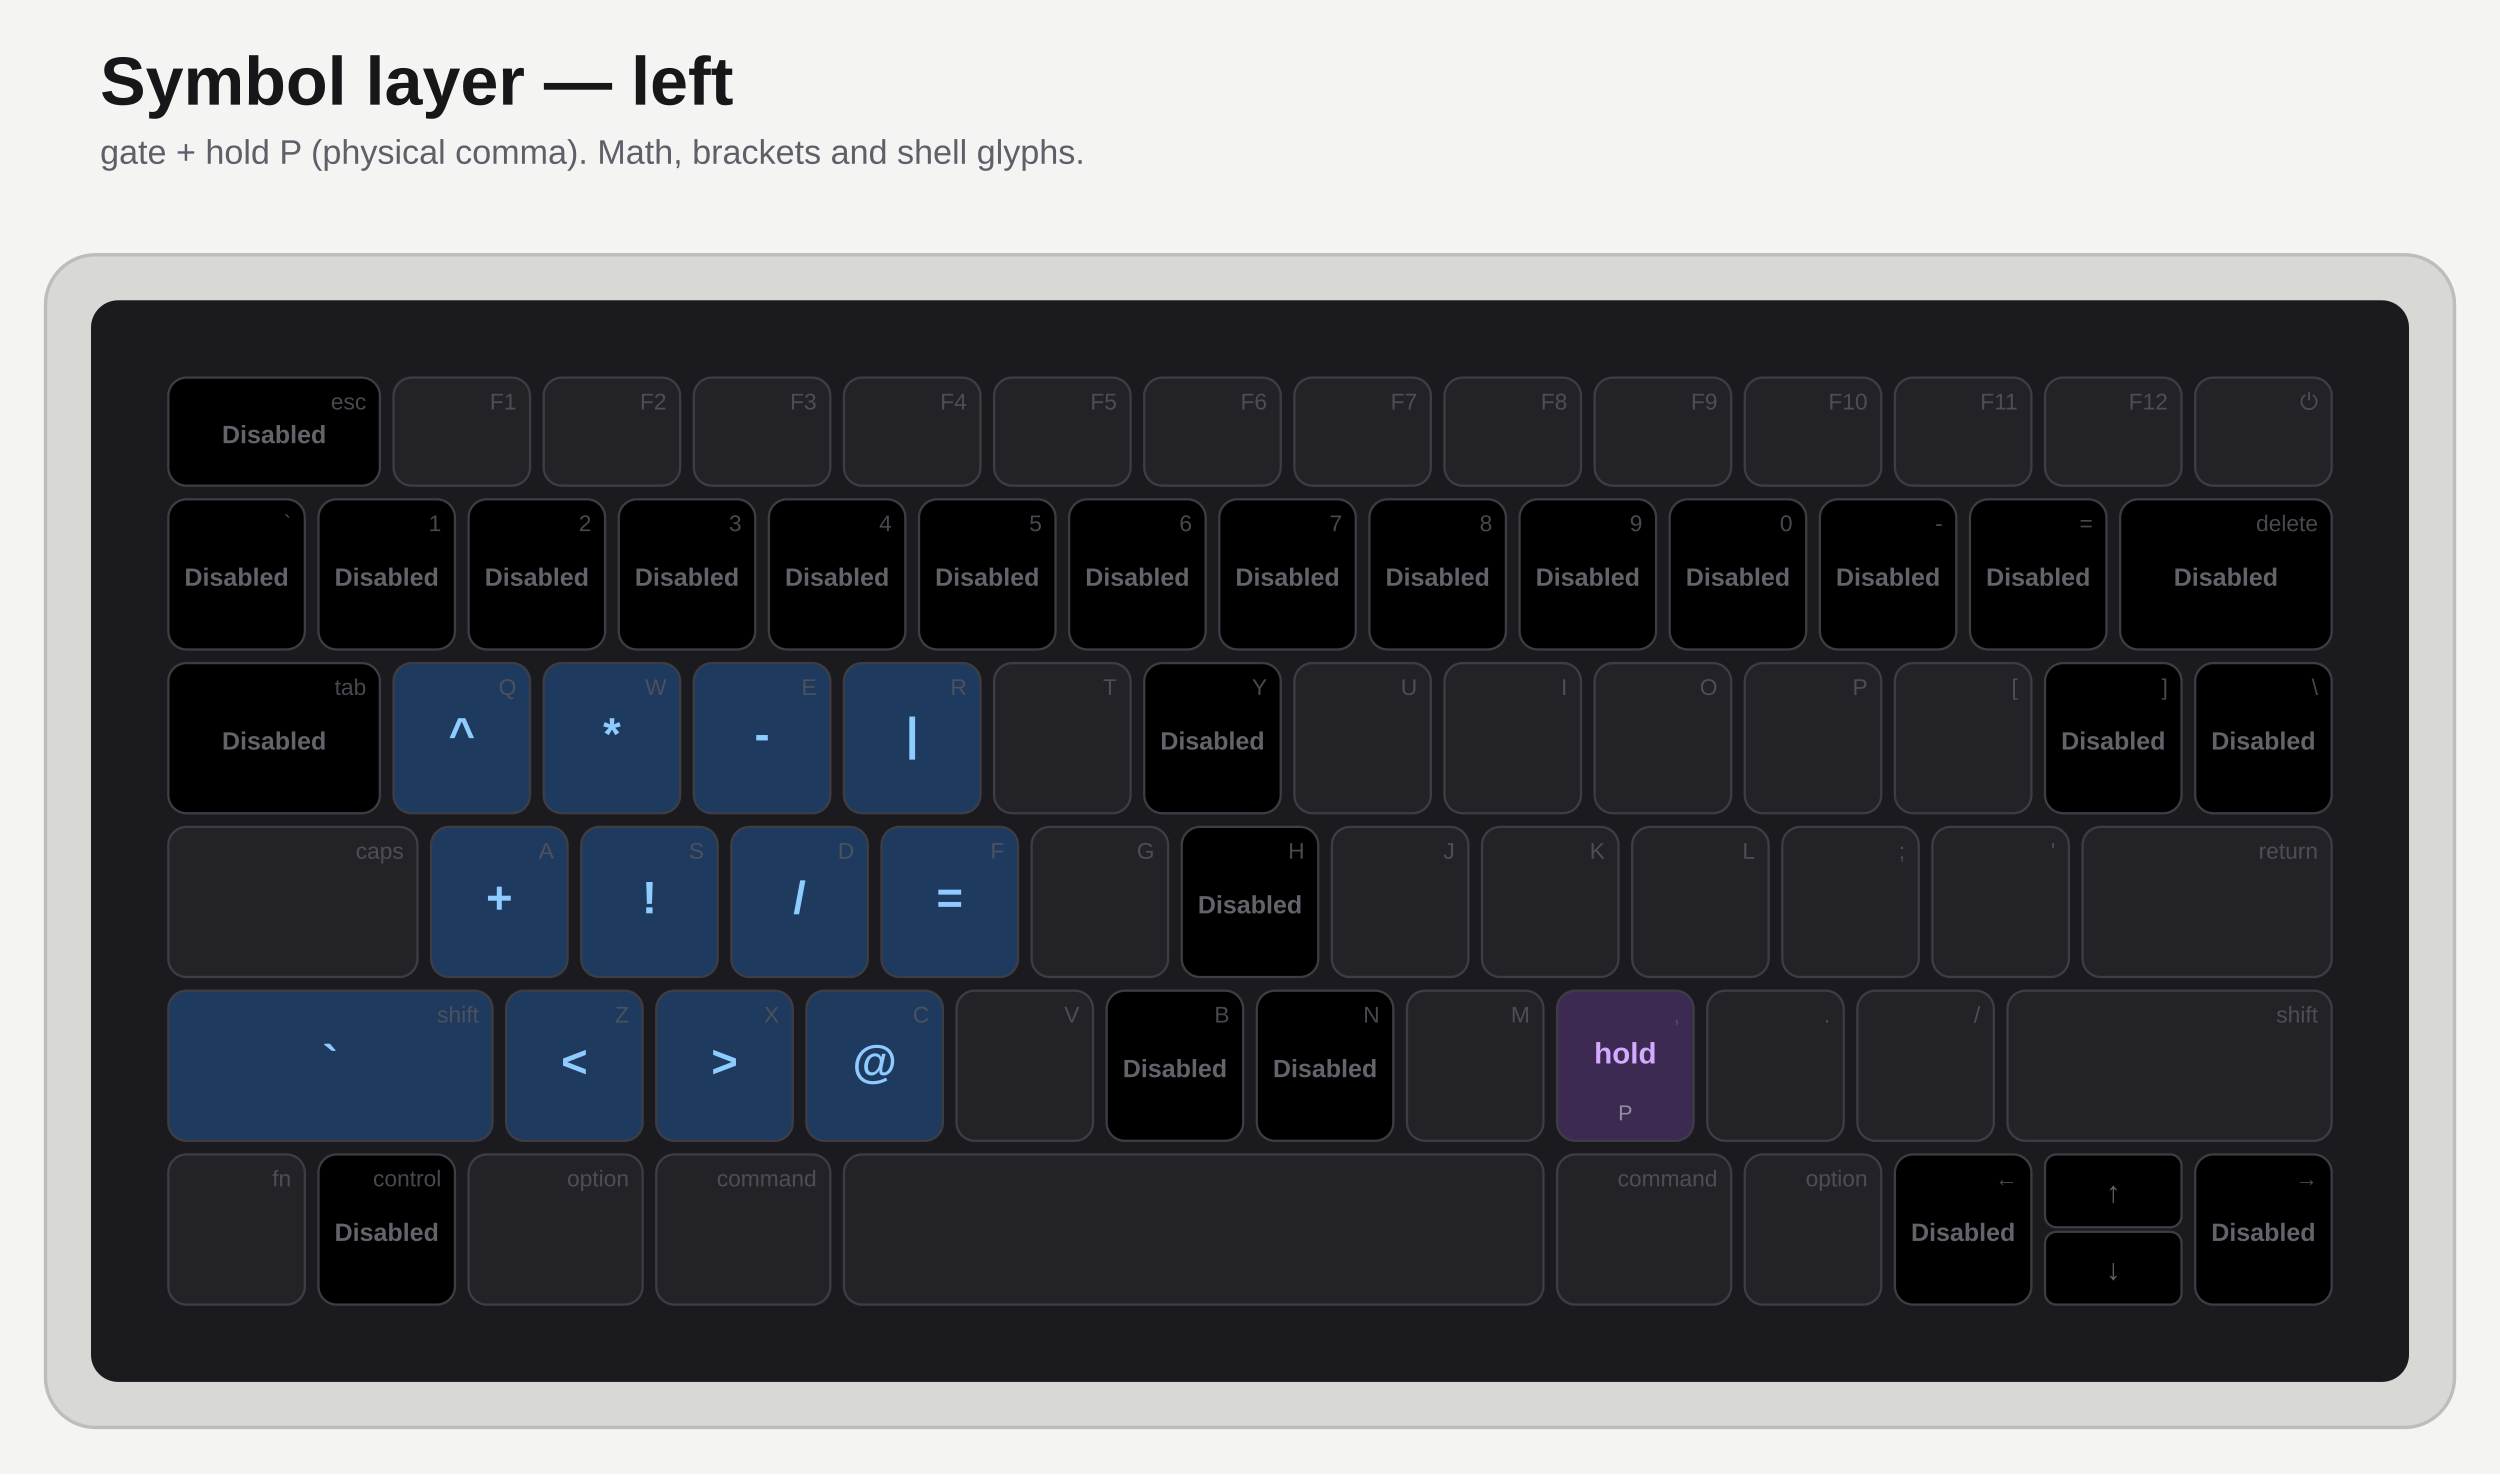
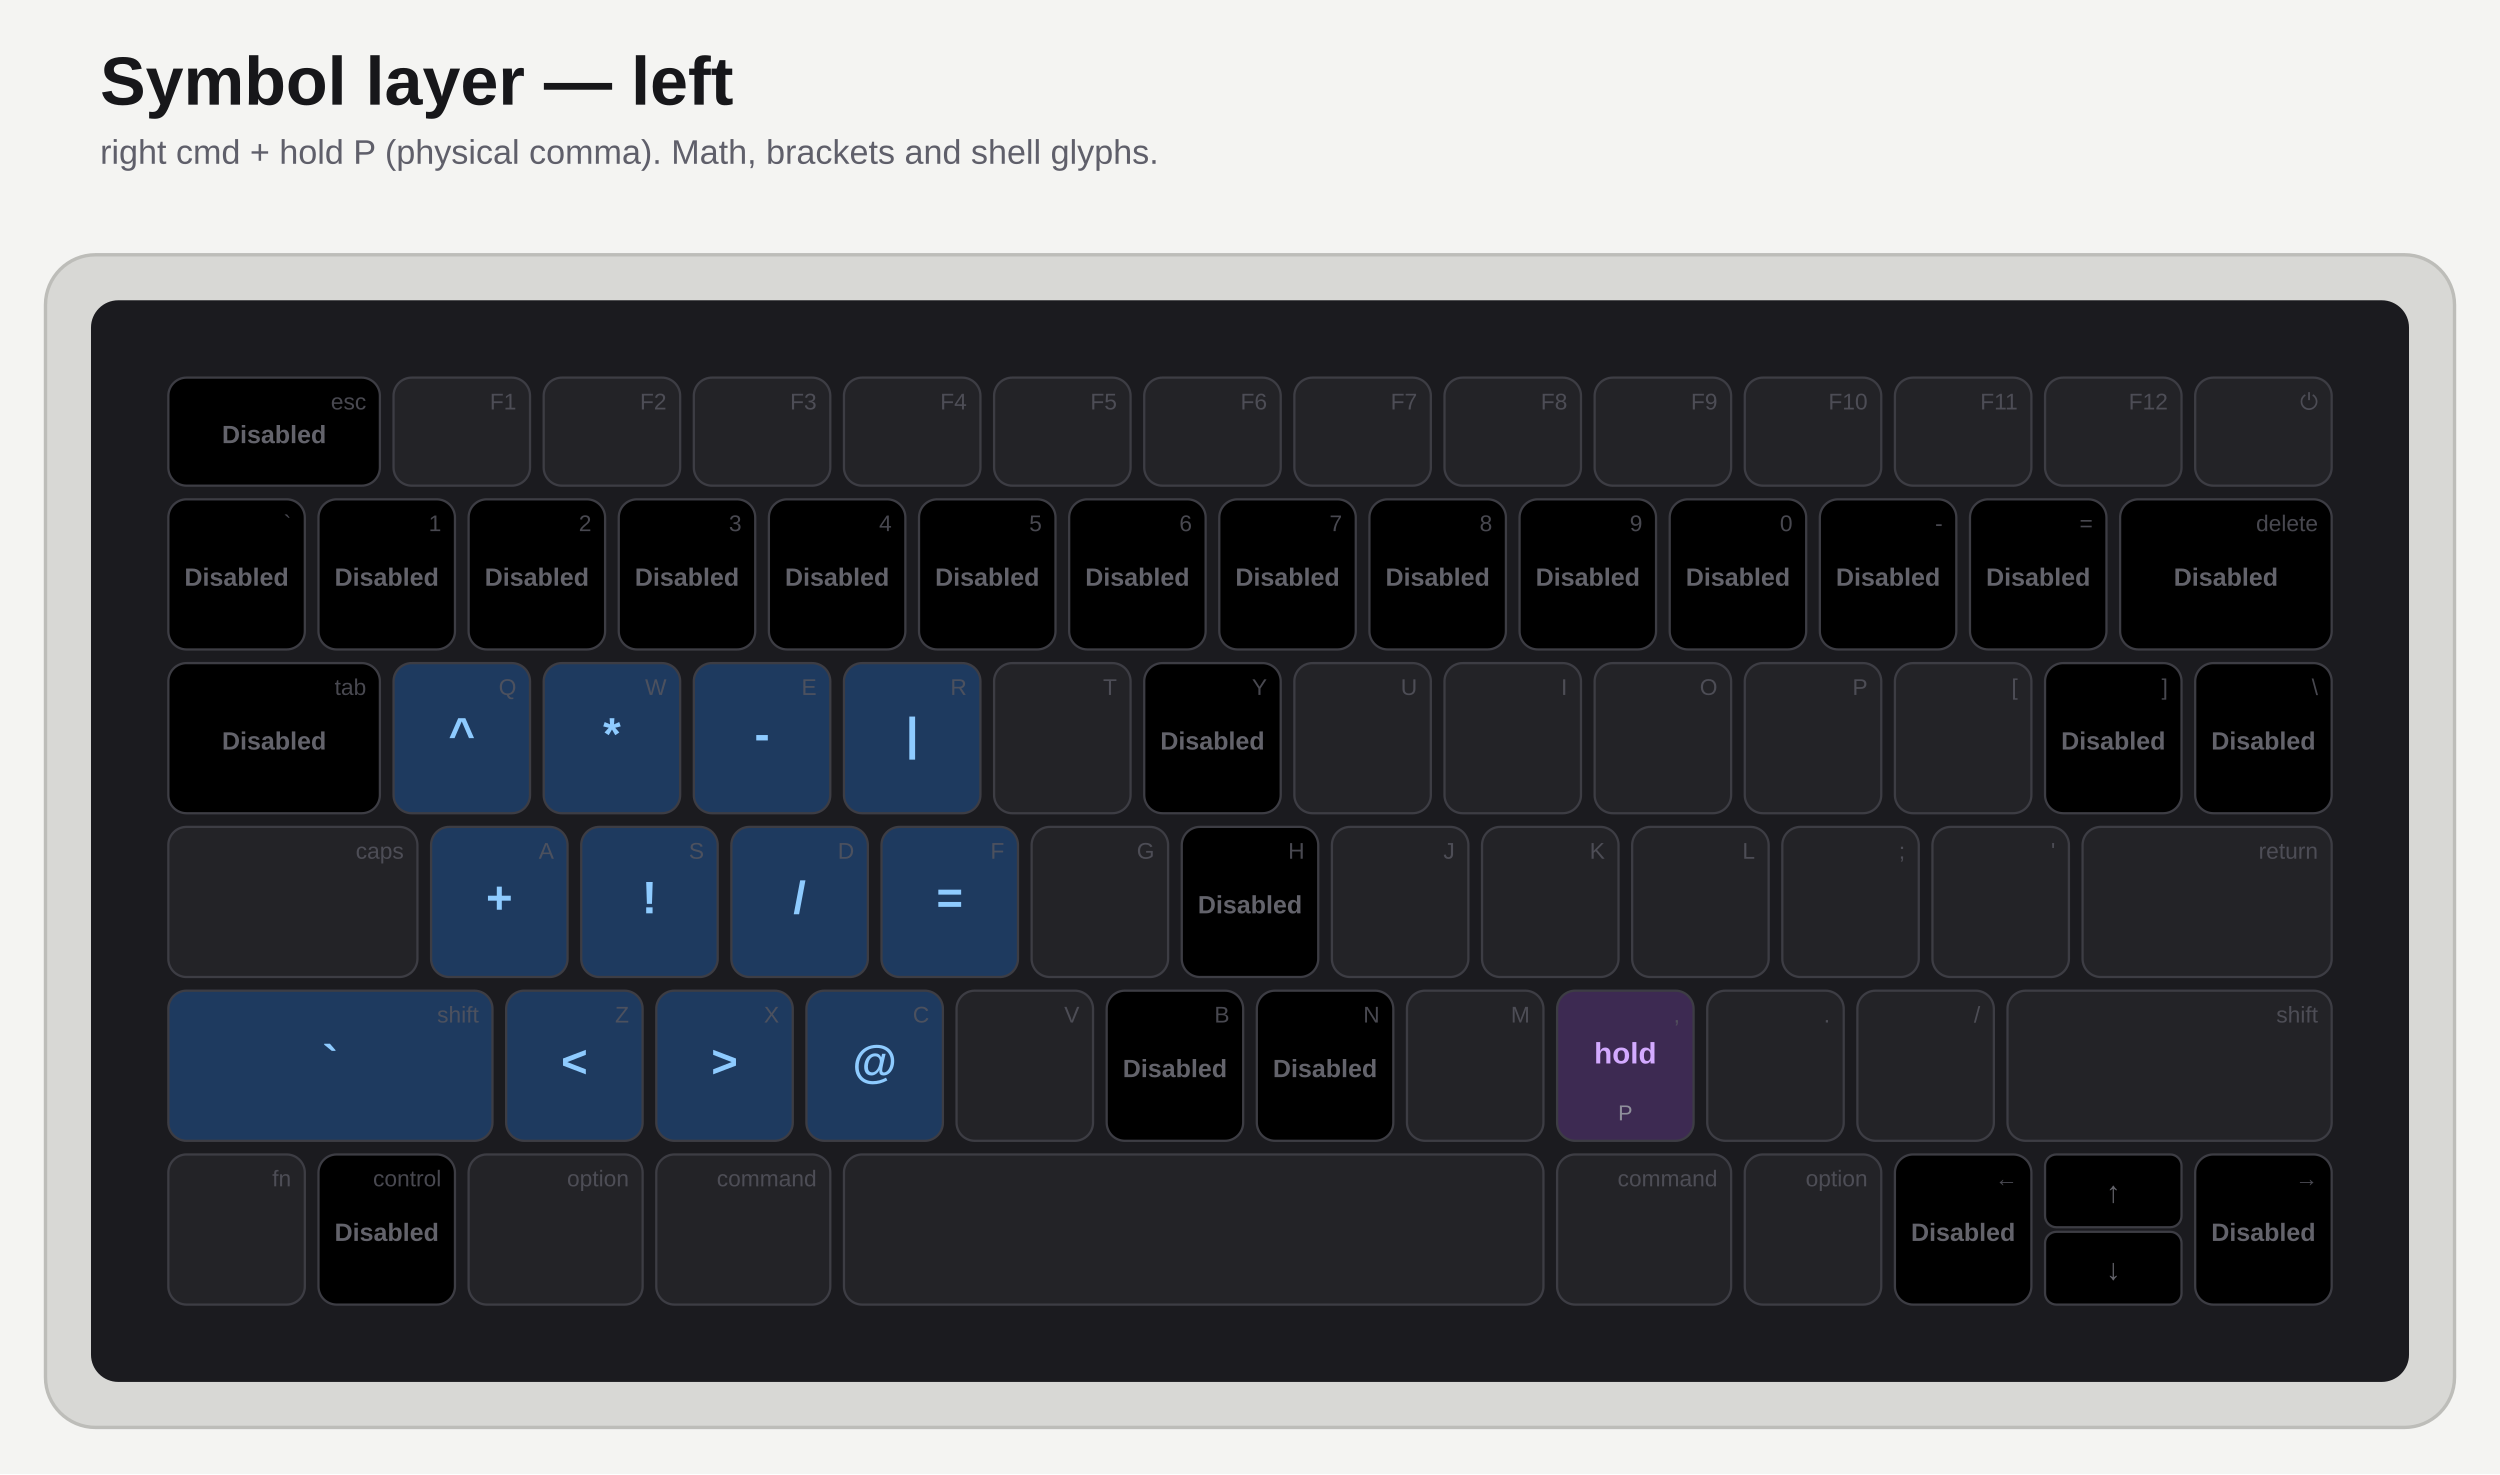
<svg xmlns="http://www.w3.org/2000/svg" width="1099" height="648" viewBox="0 0 1099 648" role="img" aria-label="Symbol layer — left layer of the splitmac">
  <rect width="1099" height="648" fill="#f4f4f2" />
  <text x="44.0" y="46.0" fill="#17171a" font-size="30" font-weight="700" text-anchor="start" opacity="1.0" font-family="-apple-system, BlinkMacSystemFont, 'SF Pro Text', 'Helvetica Neue', Arial, sans-serif">Symbol layer — left</text>
-   <text x="44.0" y="72.0" fill="#5f5f6a" font-size="15" font-weight="400" text-anchor="start" opacity="1.0" font-family="-apple-system, BlinkMacSystemFont, 'SF Pro Text', 'Helvetica Neue', Arial, sans-serif">gate + hold P (physical comma). Math, brackets and shell glyphs.</text>
+   <text x="44.0" y="72.0" fill="#5f5f6a" font-size="15" font-weight="400" text-anchor="start" opacity="1.0" font-family="-apple-system, BlinkMacSystemFont, 'SF Pro Text', 'Helvetica Neue', Arial, sans-serif">right cmd + hold P (physical comma). Math, brackets and shell glyphs.</text>
  <rect x="20.0" y="112.0" width="1059.0" height="515.5" rx="22" fill="#d8d8d5" stroke="#bdbdb9" stroke-width="1.5" />
  <rect x="40.0" y="132.0" width="1019.0" height="475.5" rx="12" fill="#1b1b1f" />
  <rect x="74.0" y="166.0" width="93.0" height="47.5" rx="8" fill="#000000" stroke="#3d3d44" stroke-width="1" />
  <text x="161.0" y="180.0" fill="#55555e" font-size="10" font-weight="500" text-anchor="end" opacity="0.85" font-family="-apple-system, BlinkMacSystemFont, 'SF Pro Text', 'Helvetica Neue', Arial, sans-serif">esc</text>
  <text x="120.5" y="194.8" fill="#63636b" font-size="11" font-weight="600" text-anchor="middle" opacity="1.0" font-family="-apple-system, BlinkMacSystemFont, 'SF Pro Text', 'Helvetica Neue', Arial, sans-serif">Disabled</text>
  <rect x="173.0" y="166.0" width="60.0" height="47.5" rx="8" fill="#232327" stroke="#3d3d44" stroke-width="1" />
  <text x="227.0" y="180.0" fill="#55555e" font-size="10" font-weight="500" text-anchor="end" opacity="0.85" font-family="-apple-system, BlinkMacSystemFont, 'SF Pro Text', 'Helvetica Neue', Arial, sans-serif">F1</text>
  <rect x="239.0" y="166.0" width="60.0" height="47.5" rx="8" fill="#232327" stroke="#3d3d44" stroke-width="1" />
  <text x="293.0" y="180.0" fill="#55555e" font-size="10" font-weight="500" text-anchor="end" opacity="0.85" font-family="-apple-system, BlinkMacSystemFont, 'SF Pro Text', 'Helvetica Neue', Arial, sans-serif">F2</text>
  <rect x="305.0" y="166.0" width="60.0" height="47.5" rx="8" fill="#232327" stroke="#3d3d44" stroke-width="1" />
  <text x="359.0" y="180.0" fill="#55555e" font-size="10" font-weight="500" text-anchor="end" opacity="0.85" font-family="-apple-system, BlinkMacSystemFont, 'SF Pro Text', 'Helvetica Neue', Arial, sans-serif">F3</text>
  <rect x="371.0" y="166.0" width="60.0" height="47.5" rx="8" fill="#232327" stroke="#3d3d44" stroke-width="1" />
  <text x="425.0" y="180.0" fill="#55555e" font-size="10" font-weight="500" text-anchor="end" opacity="0.85" font-family="-apple-system, BlinkMacSystemFont, 'SF Pro Text', 'Helvetica Neue', Arial, sans-serif">F4</text>
  <rect x="437.0" y="166.0" width="60.0" height="47.5" rx="8" fill="#232327" stroke="#3d3d44" stroke-width="1" />
  <text x="491.0" y="180.0" fill="#55555e" font-size="10" font-weight="500" text-anchor="end" opacity="0.85" font-family="-apple-system, BlinkMacSystemFont, 'SF Pro Text', 'Helvetica Neue', Arial, sans-serif">F5</text>
  <rect x="503.0" y="166.0" width="60.0" height="47.5" rx="8" fill="#232327" stroke="#3d3d44" stroke-width="1" />
  <text x="557.0" y="180.0" fill="#55555e" font-size="10" font-weight="500" text-anchor="end" opacity="0.85" font-family="-apple-system, BlinkMacSystemFont, 'SF Pro Text', 'Helvetica Neue', Arial, sans-serif">F6</text>
  <rect x="569.0" y="166.0" width="60.0" height="47.5" rx="8" fill="#232327" stroke="#3d3d44" stroke-width="1" />
  <text x="623.0" y="180.0" fill="#55555e" font-size="10" font-weight="500" text-anchor="end" opacity="0.85" font-family="-apple-system, BlinkMacSystemFont, 'SF Pro Text', 'Helvetica Neue', Arial, sans-serif">F7</text>
  <rect x="635.0" y="166.0" width="60.0" height="47.5" rx="8" fill="#232327" stroke="#3d3d44" stroke-width="1" />
  <text x="689.0" y="180.0" fill="#55555e" font-size="10" font-weight="500" text-anchor="end" opacity="0.85" font-family="-apple-system, BlinkMacSystemFont, 'SF Pro Text', 'Helvetica Neue', Arial, sans-serif">F8</text>
  <rect x="701.0" y="166.0" width="60.0" height="47.5" rx="8" fill="#232327" stroke="#3d3d44" stroke-width="1" />
  <text x="755.0" y="180.0" fill="#55555e" font-size="10" font-weight="500" text-anchor="end" opacity="0.85" font-family="-apple-system, BlinkMacSystemFont, 'SF Pro Text', 'Helvetica Neue', Arial, sans-serif">F9</text>
  <rect x="767.0" y="166.0" width="60.0" height="47.5" rx="8" fill="#232327" stroke="#3d3d44" stroke-width="1" />
  <text x="821.0" y="180.0" fill="#55555e" font-size="10" font-weight="500" text-anchor="end" opacity="0.85" font-family="-apple-system, BlinkMacSystemFont, 'SF Pro Text', 'Helvetica Neue', Arial, sans-serif">F10</text>
  <rect x="833.0" y="166.0" width="60.0" height="47.5" rx="8" fill="#232327" stroke="#3d3d44" stroke-width="1" />
  <text x="887.0" y="180.0" fill="#55555e" font-size="10" font-weight="500" text-anchor="end" opacity="0.85" font-family="-apple-system, BlinkMacSystemFont, 'SF Pro Text', 'Helvetica Neue', Arial, sans-serif">F11</text>
  <rect x="899.0" y="166.0" width="60.0" height="47.5" rx="8" fill="#232327" stroke="#3d3d44" stroke-width="1" />
  <text x="953.0" y="180.0" fill="#55555e" font-size="10" font-weight="500" text-anchor="end" opacity="0.85" font-family="-apple-system, BlinkMacSystemFont, 'SF Pro Text', 'Helvetica Neue', Arial, sans-serif">F12</text>
  <rect x="965.0" y="166.0" width="60.0" height="47.5" rx="8" fill="#232327" stroke="#3d3d44" stroke-width="1" />
  <text x="1019.0" y="180.0" fill="#55555e" font-size="10" font-weight="500" text-anchor="end" opacity="0.85" font-family="-apple-system, BlinkMacSystemFont, 'SF Pro Text', 'Helvetica Neue', Arial, sans-serif">⏻</text>
  <rect x="74.0" y="219.5" width="60.0" height="66.0" rx="8" fill="#000000" stroke="#3d3d44" stroke-width="1" />
  <text x="128.0" y="233.5" fill="#55555e" font-size="10" font-weight="500" text-anchor="end" opacity="0.85" font-family="-apple-system, BlinkMacSystemFont, 'SF Pro Text', 'Helvetica Neue', Arial, sans-serif">`</text>
  <text x="104.0" y="257.5" fill="#63636b" font-size="11" font-weight="600" text-anchor="middle" opacity="1.0" font-family="-apple-system, BlinkMacSystemFont, 'SF Pro Text', 'Helvetica Neue', Arial, sans-serif">Disabled</text>
  <rect x="140.0" y="219.5" width="60.0" height="66.0" rx="8" fill="#000000" stroke="#3d3d44" stroke-width="1" />
  <text x="194.0" y="233.5" fill="#55555e" font-size="10" font-weight="500" text-anchor="end" opacity="0.85" font-family="-apple-system, BlinkMacSystemFont, 'SF Pro Text', 'Helvetica Neue', Arial, sans-serif">1</text>
  <text x="170.0" y="257.5" fill="#63636b" font-size="11" font-weight="600" text-anchor="middle" opacity="1.0" font-family="-apple-system, BlinkMacSystemFont, 'SF Pro Text', 'Helvetica Neue', Arial, sans-serif">Disabled</text>
  <rect x="206.0" y="219.5" width="60.0" height="66.0" rx="8" fill="#000000" stroke="#3d3d44" stroke-width="1" />
  <text x="260.0" y="233.5" fill="#55555e" font-size="10" font-weight="500" text-anchor="end" opacity="0.85" font-family="-apple-system, BlinkMacSystemFont, 'SF Pro Text', 'Helvetica Neue', Arial, sans-serif">2</text>
  <text x="236.0" y="257.5" fill="#63636b" font-size="11" font-weight="600" text-anchor="middle" opacity="1.0" font-family="-apple-system, BlinkMacSystemFont, 'SF Pro Text', 'Helvetica Neue', Arial, sans-serif">Disabled</text>
  <rect x="272.0" y="219.5" width="60.0" height="66.0" rx="8" fill="#000000" stroke="#3d3d44" stroke-width="1" />
  <text x="326.0" y="233.5" fill="#55555e" font-size="10" font-weight="500" text-anchor="end" opacity="0.85" font-family="-apple-system, BlinkMacSystemFont, 'SF Pro Text', 'Helvetica Neue', Arial, sans-serif">3</text>
  <text x="302.0" y="257.5" fill="#63636b" font-size="11" font-weight="600" text-anchor="middle" opacity="1.0" font-family="-apple-system, BlinkMacSystemFont, 'SF Pro Text', 'Helvetica Neue', Arial, sans-serif">Disabled</text>
  <rect x="338.0" y="219.5" width="60.0" height="66.0" rx="8" fill="#000000" stroke="#3d3d44" stroke-width="1" />
  <text x="392.0" y="233.5" fill="#55555e" font-size="10" font-weight="500" text-anchor="end" opacity="0.85" font-family="-apple-system, BlinkMacSystemFont, 'SF Pro Text', 'Helvetica Neue', Arial, sans-serif">4</text>
  <text x="368.0" y="257.5" fill="#63636b" font-size="11" font-weight="600" text-anchor="middle" opacity="1.0" font-family="-apple-system, BlinkMacSystemFont, 'SF Pro Text', 'Helvetica Neue', Arial, sans-serif">Disabled</text>
  <rect x="404.0" y="219.5" width="60.0" height="66.0" rx="8" fill="#000000" stroke="#3d3d44" stroke-width="1" />
  <text x="458.0" y="233.5" fill="#55555e" font-size="10" font-weight="500" text-anchor="end" opacity="0.85" font-family="-apple-system, BlinkMacSystemFont, 'SF Pro Text', 'Helvetica Neue', Arial, sans-serif">5</text>
  <text x="434.0" y="257.5" fill="#63636b" font-size="11" font-weight="600" text-anchor="middle" opacity="1.0" font-family="-apple-system, BlinkMacSystemFont, 'SF Pro Text', 'Helvetica Neue', Arial, sans-serif">Disabled</text>
  <rect x="470.0" y="219.5" width="60.0" height="66.0" rx="8" fill="#000000" stroke="#3d3d44" stroke-width="1" />
  <text x="524.0" y="233.5" fill="#55555e" font-size="10" font-weight="500" text-anchor="end" opacity="0.85" font-family="-apple-system, BlinkMacSystemFont, 'SF Pro Text', 'Helvetica Neue', Arial, sans-serif">6</text>
  <text x="500.0" y="257.5" fill="#63636b" font-size="11" font-weight="600" text-anchor="middle" opacity="1.0" font-family="-apple-system, BlinkMacSystemFont, 'SF Pro Text', 'Helvetica Neue', Arial, sans-serif">Disabled</text>
  <rect x="536.0" y="219.5" width="60.0" height="66.0" rx="8" fill="#000000" stroke="#3d3d44" stroke-width="1" />
  <text x="590.0" y="233.5" fill="#55555e" font-size="10" font-weight="500" text-anchor="end" opacity="0.85" font-family="-apple-system, BlinkMacSystemFont, 'SF Pro Text', 'Helvetica Neue', Arial, sans-serif">7</text>
  <text x="566.0" y="257.5" fill="#63636b" font-size="11" font-weight="600" text-anchor="middle" opacity="1.0" font-family="-apple-system, BlinkMacSystemFont, 'SF Pro Text', 'Helvetica Neue', Arial, sans-serif">Disabled</text>
  <rect x="602.0" y="219.5" width="60.0" height="66.0" rx="8" fill="#000000" stroke="#3d3d44" stroke-width="1" />
  <text x="656.0" y="233.5" fill="#55555e" font-size="10" font-weight="500" text-anchor="end" opacity="0.85" font-family="-apple-system, BlinkMacSystemFont, 'SF Pro Text', 'Helvetica Neue', Arial, sans-serif">8</text>
  <text x="632.0" y="257.5" fill="#63636b" font-size="11" font-weight="600" text-anchor="middle" opacity="1.0" font-family="-apple-system, BlinkMacSystemFont, 'SF Pro Text', 'Helvetica Neue', Arial, sans-serif">Disabled</text>
  <rect x="668.0" y="219.5" width="60.0" height="66.0" rx="8" fill="#000000" stroke="#3d3d44" stroke-width="1" />
  <text x="722.0" y="233.5" fill="#55555e" font-size="10" font-weight="500" text-anchor="end" opacity="0.85" font-family="-apple-system, BlinkMacSystemFont, 'SF Pro Text', 'Helvetica Neue', Arial, sans-serif">9</text>
  <text x="698.0" y="257.5" fill="#63636b" font-size="11" font-weight="600" text-anchor="middle" opacity="1.0" font-family="-apple-system, BlinkMacSystemFont, 'SF Pro Text', 'Helvetica Neue', Arial, sans-serif">Disabled</text>
  <rect x="734.0" y="219.5" width="60.0" height="66.0" rx="8" fill="#000000" stroke="#3d3d44" stroke-width="1" />
  <text x="788.0" y="233.5" fill="#55555e" font-size="10" font-weight="500" text-anchor="end" opacity="0.85" font-family="-apple-system, BlinkMacSystemFont, 'SF Pro Text', 'Helvetica Neue', Arial, sans-serif">0</text>
  <text x="764.0" y="257.5" fill="#63636b" font-size="11" font-weight="600" text-anchor="middle" opacity="1.0" font-family="-apple-system, BlinkMacSystemFont, 'SF Pro Text', 'Helvetica Neue', Arial, sans-serif">Disabled</text>
  <rect x="800.0" y="219.5" width="60.0" height="66.0" rx="8" fill="#000000" stroke="#3d3d44" stroke-width="1" />
  <text x="854.0" y="233.5" fill="#55555e" font-size="10" font-weight="500" text-anchor="end" opacity="0.85" font-family="-apple-system, BlinkMacSystemFont, 'SF Pro Text', 'Helvetica Neue', Arial, sans-serif">-</text>
  <text x="830.0" y="257.5" fill="#63636b" font-size="11" font-weight="600" text-anchor="middle" opacity="1.0" font-family="-apple-system, BlinkMacSystemFont, 'SF Pro Text', 'Helvetica Neue', Arial, sans-serif">Disabled</text>
  <rect x="866.0" y="219.5" width="60.0" height="66.0" rx="8" fill="#000000" stroke="#3d3d44" stroke-width="1" />
  <text x="920.0" y="233.5" fill="#55555e" font-size="10" font-weight="500" text-anchor="end" opacity="0.85" font-family="-apple-system, BlinkMacSystemFont, 'SF Pro Text', 'Helvetica Neue', Arial, sans-serif">=</text>
  <text x="896.0" y="257.5" fill="#63636b" font-size="11" font-weight="600" text-anchor="middle" opacity="1.0" font-family="-apple-system, BlinkMacSystemFont, 'SF Pro Text', 'Helvetica Neue', Arial, sans-serif">Disabled</text>
  <rect x="932.0" y="219.5" width="93.0" height="66.0" rx="8" fill="#000000" stroke="#3d3d44" stroke-width="1" />
  <text x="1019.0" y="233.5" fill="#55555e" font-size="10" font-weight="500" text-anchor="end" opacity="0.85" font-family="-apple-system, BlinkMacSystemFont, 'SF Pro Text', 'Helvetica Neue', Arial, sans-serif">delete</text>
  <text x="978.5" y="257.5" fill="#63636b" font-size="11" font-weight="600" text-anchor="middle" opacity="1.0" font-family="-apple-system, BlinkMacSystemFont, 'SF Pro Text', 'Helvetica Neue', Arial, sans-serif">Disabled</text>
  <rect x="74.0" y="291.5" width="93.0" height="66.0" rx="8" fill="#000000" stroke="#3d3d44" stroke-width="1" />
  <text x="161.0" y="305.5" fill="#55555e" font-size="10" font-weight="500" text-anchor="end" opacity="0.85" font-family="-apple-system, BlinkMacSystemFont, 'SF Pro Text', 'Helvetica Neue', Arial, sans-serif">tab</text>
  <text x="120.5" y="329.5" fill="#63636b" font-size="11" font-weight="600" text-anchor="middle" opacity="1.0" font-family="-apple-system, BlinkMacSystemFont, 'SF Pro Text', 'Helvetica Neue', Arial, sans-serif">Disabled</text>
  <rect x="173.0" y="291.5" width="60.0" height="66.0" rx="8" fill="#1e3a5f" stroke="#3d3d44" stroke-width="1" />
  <text x="227.0" y="305.5" fill="#55555e" font-size="10" font-weight="500" text-anchor="end" opacity="0.85" font-family="-apple-system, BlinkMacSystemFont, 'SF Pro Text', 'Helvetica Neue', Arial, sans-serif">Q</text>
  <text x="203.0" y="329.5" fill="#8ecbff" font-size="20" font-weight="700" text-anchor="middle" opacity="1.0" font-family="-apple-system, BlinkMacSystemFont, 'SF Pro Text', 'Helvetica Neue', Arial, sans-serif">^</text>
  <rect x="239.0" y="291.5" width="60.0" height="66.0" rx="8" fill="#1e3a5f" stroke="#3d3d44" stroke-width="1" />
  <text x="293.0" y="305.5" fill="#55555e" font-size="10" font-weight="500" text-anchor="end" opacity="0.85" font-family="-apple-system, BlinkMacSystemFont, 'SF Pro Text', 'Helvetica Neue', Arial, sans-serif">W</text>
  <text x="269.0" y="329.5" fill="#8ecbff" font-size="20" font-weight="700" text-anchor="middle" opacity="1.0" font-family="-apple-system, BlinkMacSystemFont, 'SF Pro Text', 'Helvetica Neue', Arial, sans-serif">*</text>
  <rect x="305.0" y="291.5" width="60.0" height="66.0" rx="8" fill="#1e3a5f" stroke="#3d3d44" stroke-width="1" />
  <text x="359.0" y="305.5" fill="#55555e" font-size="10" font-weight="500" text-anchor="end" opacity="0.85" font-family="-apple-system, BlinkMacSystemFont, 'SF Pro Text', 'Helvetica Neue', Arial, sans-serif">E</text>
  <text x="335.0" y="329.5" fill="#8ecbff" font-size="20" font-weight="700" text-anchor="middle" opacity="1.0" font-family="-apple-system, BlinkMacSystemFont, 'SF Pro Text', 'Helvetica Neue', Arial, sans-serif">-</text>
  <rect x="371.0" y="291.5" width="60.0" height="66.0" rx="8" fill="#1e3a5f" stroke="#3d3d44" stroke-width="1" />
  <text x="425.0" y="305.5" fill="#55555e" font-size="10" font-weight="500" text-anchor="end" opacity="0.85" font-family="-apple-system, BlinkMacSystemFont, 'SF Pro Text', 'Helvetica Neue', Arial, sans-serif">R</text>
  <text x="401.0" y="329.5" fill="#8ecbff" font-size="20" font-weight="700" text-anchor="middle" opacity="1.0" font-family="-apple-system, BlinkMacSystemFont, 'SF Pro Text', 'Helvetica Neue', Arial, sans-serif">|</text>
  <rect x="437.0" y="291.5" width="60.0" height="66.0" rx="8" fill="#232327" stroke="#3d3d44" stroke-width="1" />
  <text x="491.0" y="305.5" fill="#55555e" font-size="10" font-weight="500" text-anchor="end" opacity="0.85" font-family="-apple-system, BlinkMacSystemFont, 'SF Pro Text', 'Helvetica Neue', Arial, sans-serif">T</text>
  <rect x="503.0" y="291.5" width="60.0" height="66.0" rx="8" fill="#000000" stroke="#3d3d44" stroke-width="1" />
  <text x="557.0" y="305.5" fill="#55555e" font-size="10" font-weight="500" text-anchor="end" opacity="0.85" font-family="-apple-system, BlinkMacSystemFont, 'SF Pro Text', 'Helvetica Neue', Arial, sans-serif">Y</text>
  <text x="533.0" y="329.5" fill="#63636b" font-size="11" font-weight="600" text-anchor="middle" opacity="1.0" font-family="-apple-system, BlinkMacSystemFont, 'SF Pro Text', 'Helvetica Neue', Arial, sans-serif">Disabled</text>
  <rect x="569.0" y="291.5" width="60.0" height="66.0" rx="8" fill="#232327" stroke="#3d3d44" stroke-width="1" />
  <text x="623.0" y="305.5" fill="#55555e" font-size="10" font-weight="500" text-anchor="end" opacity="0.85" font-family="-apple-system, BlinkMacSystemFont, 'SF Pro Text', 'Helvetica Neue', Arial, sans-serif">U</text>
  <rect x="635.0" y="291.5" width="60.0" height="66.0" rx="8" fill="#232327" stroke="#3d3d44" stroke-width="1" />
  <text x="689.0" y="305.5" fill="#55555e" font-size="10" font-weight="500" text-anchor="end" opacity="0.85" font-family="-apple-system, BlinkMacSystemFont, 'SF Pro Text', 'Helvetica Neue', Arial, sans-serif">I</text>
  <rect x="701.0" y="291.5" width="60.0" height="66.0" rx="8" fill="#232327" stroke="#3d3d44" stroke-width="1" />
  <text x="755.0" y="305.5" fill="#55555e" font-size="10" font-weight="500" text-anchor="end" opacity="0.85" font-family="-apple-system, BlinkMacSystemFont, 'SF Pro Text', 'Helvetica Neue', Arial, sans-serif">O</text>
  <rect x="767.0" y="291.5" width="60.0" height="66.0" rx="8" fill="#232327" stroke="#3d3d44" stroke-width="1" />
  <text x="821.0" y="305.5" fill="#55555e" font-size="10" font-weight="500" text-anchor="end" opacity="0.85" font-family="-apple-system, BlinkMacSystemFont, 'SF Pro Text', 'Helvetica Neue', Arial, sans-serif">P</text>
  <rect x="833.0" y="291.5" width="60.0" height="66.0" rx="8" fill="#232327" stroke="#3d3d44" stroke-width="1" />
  <text x="887.0" y="305.5" fill="#55555e" font-size="10" font-weight="500" text-anchor="end" opacity="0.85" font-family="-apple-system, BlinkMacSystemFont, 'SF Pro Text', 'Helvetica Neue', Arial, sans-serif">[</text>
  <rect x="899.0" y="291.5" width="60.0" height="66.0" rx="8" fill="#000000" stroke="#3d3d44" stroke-width="1" />
  <text x="953.0" y="305.5" fill="#55555e" font-size="10" font-weight="500" text-anchor="end" opacity="0.85" font-family="-apple-system, BlinkMacSystemFont, 'SF Pro Text', 'Helvetica Neue', Arial, sans-serif">]</text>
  <text x="929.0" y="329.5" fill="#63636b" font-size="11" font-weight="600" text-anchor="middle" opacity="1.0" font-family="-apple-system, BlinkMacSystemFont, 'SF Pro Text', 'Helvetica Neue', Arial, sans-serif">Disabled</text>
  <rect x="965.0" y="291.5" width="60.0" height="66.0" rx="8" fill="#000000" stroke="#3d3d44" stroke-width="1" />
  <text x="1019.0" y="305.5" fill="#55555e" font-size="10" font-weight="500" text-anchor="end" opacity="0.85" font-family="-apple-system, BlinkMacSystemFont, 'SF Pro Text', 'Helvetica Neue', Arial, sans-serif">\</text>
  <text x="995.0" y="329.5" fill="#63636b" font-size="11" font-weight="600" text-anchor="middle" opacity="1.0" font-family="-apple-system, BlinkMacSystemFont, 'SF Pro Text', 'Helvetica Neue', Arial, sans-serif">Disabled</text>
  <rect x="74.0" y="363.5" width="109.5" height="66.0" rx="8" fill="#232327" stroke="#3d3d44" stroke-width="1" />
  <text x="177.5" y="377.5" fill="#55555e" font-size="10" font-weight="500" text-anchor="end" opacity="0.85" font-family="-apple-system, BlinkMacSystemFont, 'SF Pro Text', 'Helvetica Neue', Arial, sans-serif">caps</text>
  <rect x="189.5" y="363.5" width="60.0" height="66.0" rx="8" fill="#1e3a5f" stroke="#3d3d44" stroke-width="1" />
  <text x="243.5" y="377.5" fill="#55555e" font-size="10" font-weight="500" text-anchor="end" opacity="0.85" font-family="-apple-system, BlinkMacSystemFont, 'SF Pro Text', 'Helvetica Neue', Arial, sans-serif">A</text>
  <text x="219.5" y="401.5" fill="#8ecbff" font-size="20" font-weight="700" text-anchor="middle" opacity="1.0" font-family="-apple-system, BlinkMacSystemFont, 'SF Pro Text', 'Helvetica Neue', Arial, sans-serif">+</text>
  <rect x="255.5" y="363.5" width="60.0" height="66.0" rx="8" fill="#1e3a5f" stroke="#3d3d44" stroke-width="1" />
  <text x="309.5" y="377.5" fill="#55555e" font-size="10" font-weight="500" text-anchor="end" opacity="0.85" font-family="-apple-system, BlinkMacSystemFont, 'SF Pro Text', 'Helvetica Neue', Arial, sans-serif">S</text>
  <text x="285.5" y="401.5" fill="#8ecbff" font-size="20" font-weight="700" text-anchor="middle" opacity="1.0" font-family="-apple-system, BlinkMacSystemFont, 'SF Pro Text', 'Helvetica Neue', Arial, sans-serif">!</text>
  <rect x="321.5" y="363.5" width="60.0" height="66.0" rx="8" fill="#1e3a5f" stroke="#3d3d44" stroke-width="1" />
  <text x="375.5" y="377.5" fill="#55555e" font-size="10" font-weight="500" text-anchor="end" opacity="0.85" font-family="-apple-system, BlinkMacSystemFont, 'SF Pro Text', 'Helvetica Neue', Arial, sans-serif">D</text>
  <text x="351.5" y="401.5" fill="#8ecbff" font-size="20" font-weight="700" text-anchor="middle" opacity="1.0" font-family="-apple-system, BlinkMacSystemFont, 'SF Pro Text', 'Helvetica Neue', Arial, sans-serif">/</text>
  <rect x="387.5" y="363.5" width="60.0" height="66.0" rx="8" fill="#1e3a5f" stroke="#3d3d44" stroke-width="1" />
  <text x="441.5" y="377.5" fill="#55555e" font-size="10" font-weight="500" text-anchor="end" opacity="0.85" font-family="-apple-system, BlinkMacSystemFont, 'SF Pro Text', 'Helvetica Neue', Arial, sans-serif">F</text>
  <text x="417.5" y="401.5" fill="#8ecbff" font-size="20" font-weight="700" text-anchor="middle" opacity="1.0" font-family="-apple-system, BlinkMacSystemFont, 'SF Pro Text', 'Helvetica Neue', Arial, sans-serif">=</text>
  <rect x="453.5" y="363.5" width="60.0" height="66.0" rx="8" fill="#232327" stroke="#3d3d44" stroke-width="1" />
  <text x="507.5" y="377.5" fill="#55555e" font-size="10" font-weight="500" text-anchor="end" opacity="0.85" font-family="-apple-system, BlinkMacSystemFont, 'SF Pro Text', 'Helvetica Neue', Arial, sans-serif">G</text>
  <rect x="519.5" y="363.5" width="60.0" height="66.0" rx="8" fill="#000000" stroke="#3d3d44" stroke-width="1" />
  <text x="573.5" y="377.5" fill="#55555e" font-size="10" font-weight="500" text-anchor="end" opacity="0.85" font-family="-apple-system, BlinkMacSystemFont, 'SF Pro Text', 'Helvetica Neue', Arial, sans-serif">H</text>
  <text x="549.5" y="401.5" fill="#63636b" font-size="11" font-weight="600" text-anchor="middle" opacity="1.0" font-family="-apple-system, BlinkMacSystemFont, 'SF Pro Text', 'Helvetica Neue', Arial, sans-serif">Disabled</text>
  <rect x="585.5" y="363.5" width="60.0" height="66.0" rx="8" fill="#232327" stroke="#3d3d44" stroke-width="1" />
  <text x="639.5" y="377.5" fill="#55555e" font-size="10" font-weight="500" text-anchor="end" opacity="0.85" font-family="-apple-system, BlinkMacSystemFont, 'SF Pro Text', 'Helvetica Neue', Arial, sans-serif">J</text>
  <rect x="651.5" y="363.5" width="60.0" height="66.0" rx="8" fill="#232327" stroke="#3d3d44" stroke-width="1" />
  <text x="705.5" y="377.5" fill="#55555e" font-size="10" font-weight="500" text-anchor="end" opacity="0.85" font-family="-apple-system, BlinkMacSystemFont, 'SF Pro Text', 'Helvetica Neue', Arial, sans-serif">K</text>
  <rect x="717.5" y="363.5" width="60.0" height="66.0" rx="8" fill="#232327" stroke="#3d3d44" stroke-width="1" />
  <text x="771.5" y="377.5" fill="#55555e" font-size="10" font-weight="500" text-anchor="end" opacity="0.85" font-family="-apple-system, BlinkMacSystemFont, 'SF Pro Text', 'Helvetica Neue', Arial, sans-serif">L</text>
  <rect x="783.5" y="363.5" width="60.0" height="66.0" rx="8" fill="#232327" stroke="#3d3d44" stroke-width="1" />
  <text x="837.5" y="377.5" fill="#55555e" font-size="10" font-weight="500" text-anchor="end" opacity="0.85" font-family="-apple-system, BlinkMacSystemFont, 'SF Pro Text', 'Helvetica Neue', Arial, sans-serif">;</text>
  <rect x="849.5" y="363.5" width="60.0" height="66.0" rx="8" fill="#232327" stroke="#3d3d44" stroke-width="1" />
  <text x="903.5" y="377.5" fill="#55555e" font-size="10" font-weight="500" text-anchor="end" opacity="0.85" font-family="-apple-system, BlinkMacSystemFont, 'SF Pro Text', 'Helvetica Neue', Arial, sans-serif">'</text>
  <rect x="915.5" y="363.5" width="109.5" height="66.0" rx="8" fill="#232327" stroke="#3d3d44" stroke-width="1" />
  <text x="1019.0" y="377.5" fill="#55555e" font-size="10" font-weight="500" text-anchor="end" opacity="0.85" font-family="-apple-system, BlinkMacSystemFont, 'SF Pro Text', 'Helvetica Neue', Arial, sans-serif">return</text>
  <rect x="74.0" y="435.5" width="142.5" height="66.0" rx="8" fill="#1e3a5f" stroke="#3d3d44" stroke-width="1" />
  <text x="210.5" y="449.5" fill="#55555e" font-size="10" font-weight="500" text-anchor="end" opacity="0.85" font-family="-apple-system, BlinkMacSystemFont, 'SF Pro Text', 'Helvetica Neue', Arial, sans-serif">shift</text>
  <text x="145.2" y="473.5" fill="#8ecbff" font-size="20" font-weight="700" text-anchor="middle" opacity="1.0" font-family="-apple-system, BlinkMacSystemFont, 'SF Pro Text', 'Helvetica Neue', Arial, sans-serif">`</text>
  <rect x="222.5" y="435.5" width="60.0" height="66.0" rx="8" fill="#1e3a5f" stroke="#3d3d44" stroke-width="1" />
  <text x="276.5" y="449.5" fill="#55555e" font-size="10" font-weight="500" text-anchor="end" opacity="0.85" font-family="-apple-system, BlinkMacSystemFont, 'SF Pro Text', 'Helvetica Neue', Arial, sans-serif">Z</text>
  <text x="252.5" y="473.5" fill="#8ecbff" font-size="20" font-weight="700" text-anchor="middle" opacity="1.0" font-family="-apple-system, BlinkMacSystemFont, 'SF Pro Text', 'Helvetica Neue', Arial, sans-serif">&lt;</text>
  <rect x="288.5" y="435.5" width="60.0" height="66.0" rx="8" fill="#1e3a5f" stroke="#3d3d44" stroke-width="1" />
  <text x="342.5" y="449.5" fill="#55555e" font-size="10" font-weight="500" text-anchor="end" opacity="0.85" font-family="-apple-system, BlinkMacSystemFont, 'SF Pro Text', 'Helvetica Neue', Arial, sans-serif">X</text>
  <text x="318.5" y="473.5" fill="#8ecbff" font-size="20" font-weight="700" text-anchor="middle" opacity="1.0" font-family="-apple-system, BlinkMacSystemFont, 'SF Pro Text', 'Helvetica Neue', Arial, sans-serif">&gt;</text>
  <rect x="354.5" y="435.5" width="60.0" height="66.0" rx="8" fill="#1e3a5f" stroke="#3d3d44" stroke-width="1" />
  <text x="408.5" y="449.5" fill="#55555e" font-size="10" font-weight="500" text-anchor="end" opacity="0.85" font-family="-apple-system, BlinkMacSystemFont, 'SF Pro Text', 'Helvetica Neue', Arial, sans-serif">C</text>
  <text x="384.5" y="473.5" fill="#8ecbff" font-size="20" font-weight="700" text-anchor="middle" opacity="1.0" font-family="-apple-system, BlinkMacSystemFont, 'SF Pro Text', 'Helvetica Neue', Arial, sans-serif">@</text>
  <rect x="420.5" y="435.5" width="60.0" height="66.0" rx="8" fill="#232327" stroke="#3d3d44" stroke-width="1" />
  <text x="474.5" y="449.5" fill="#55555e" font-size="10" font-weight="500" text-anchor="end" opacity="0.85" font-family="-apple-system, BlinkMacSystemFont, 'SF Pro Text', 'Helvetica Neue', Arial, sans-serif">V</text>
  <rect x="486.5" y="435.5" width="60.0" height="66.0" rx="8" fill="#000000" stroke="#3d3d44" stroke-width="1" />
  <text x="540.5" y="449.5" fill="#55555e" font-size="10" font-weight="500" text-anchor="end" opacity="0.85" font-family="-apple-system, BlinkMacSystemFont, 'SF Pro Text', 'Helvetica Neue', Arial, sans-serif">B</text>
  <text x="516.5" y="473.5" fill="#63636b" font-size="11" font-weight="600" text-anchor="middle" opacity="1.0" font-family="-apple-system, BlinkMacSystemFont, 'SF Pro Text', 'Helvetica Neue', Arial, sans-serif">Disabled</text>
  <rect x="552.5" y="435.5" width="60.0" height="66.0" rx="8" fill="#000000" stroke="#3d3d44" stroke-width="1" />
  <text x="606.5" y="449.5" fill="#55555e" font-size="10" font-weight="500" text-anchor="end" opacity="0.85" font-family="-apple-system, BlinkMacSystemFont, 'SF Pro Text', 'Helvetica Neue', Arial, sans-serif">N</text>
  <text x="582.5" y="473.5" fill="#63636b" font-size="11" font-weight="600" text-anchor="middle" opacity="1.0" font-family="-apple-system, BlinkMacSystemFont, 'SF Pro Text', 'Helvetica Neue', Arial, sans-serif">Disabled</text>
  <rect x="618.5" y="435.5" width="60.0" height="66.0" rx="8" fill="#232327" stroke="#3d3d44" stroke-width="1" />
  <text x="672.5" y="449.5" fill="#55555e" font-size="10" font-weight="500" text-anchor="end" opacity="0.85" font-family="-apple-system, BlinkMacSystemFont, 'SF Pro Text', 'Helvetica Neue', Arial, sans-serif">M</text>
  <rect x="684.5" y="435.5" width="60.0" height="66.0" rx="8" fill="#3d2a52" stroke="#3d3d44" stroke-width="1" />
  <text x="738.5" y="449.5" fill="#55555e" font-size="10" font-weight="500" text-anchor="end" opacity="0.85" font-family="-apple-system, BlinkMacSystemFont, 'SF Pro Text', 'Helvetica Neue', Arial, sans-serif">,</text>
  <text x="714.5" y="467.5" fill="#d3aaff" font-size="13" font-weight="600" text-anchor="middle" opacity="1.0" font-family="-apple-system, BlinkMacSystemFont, 'SF Pro Text', 'Helvetica Neue', Arial, sans-serif">hold</text>
  <text x="714.5" y="492.5" fill="#8f8f9b" font-size="9.5" font-weight="500" text-anchor="middle" opacity="1.0" font-family="-apple-system, BlinkMacSystemFont, 'SF Pro Text', 'Helvetica Neue', Arial, sans-serif">P</text>
  <rect x="750.5" y="435.5" width="60.0" height="66.0" rx="8" fill="#232327" stroke="#3d3d44" stroke-width="1" />
  <text x="804.5" y="449.5" fill="#55555e" font-size="10" font-weight="500" text-anchor="end" opacity="0.85" font-family="-apple-system, BlinkMacSystemFont, 'SF Pro Text', 'Helvetica Neue', Arial, sans-serif">.</text>
  <rect x="816.5" y="435.5" width="60.0" height="66.0" rx="8" fill="#232327" stroke="#3d3d44" stroke-width="1" />
  <text x="870.5" y="449.5" fill="#55555e" font-size="10" font-weight="500" text-anchor="end" opacity="0.85" font-family="-apple-system, BlinkMacSystemFont, 'SF Pro Text', 'Helvetica Neue', Arial, sans-serif">/</text>
  <rect x="882.5" y="435.5" width="142.5" height="66.0" rx="8" fill="#232327" stroke="#3d3d44" stroke-width="1" />
  <text x="1019.0" y="449.5" fill="#55555e" font-size="10" font-weight="500" text-anchor="end" opacity="0.85" font-family="-apple-system, BlinkMacSystemFont, 'SF Pro Text', 'Helvetica Neue', Arial, sans-serif">shift</text>
  <rect x="74.0" y="507.5" width="60.0" height="66.0" rx="8" fill="#232327" stroke="#3d3d44" stroke-width="1" />
  <text x="128.0" y="521.5" fill="#55555e" font-size="10" font-weight="500" text-anchor="end" opacity="0.85" font-family="-apple-system, BlinkMacSystemFont, 'SF Pro Text', 'Helvetica Neue', Arial, sans-serif">fn</text>
  <rect x="140.0" y="507.5" width="60.0" height="66.0" rx="8" fill="#000000" stroke="#3d3d44" stroke-width="1" />
  <text x="194.0" y="521.5" fill="#55555e" font-size="10" font-weight="500" text-anchor="end" opacity="0.85" font-family="-apple-system, BlinkMacSystemFont, 'SF Pro Text', 'Helvetica Neue', Arial, sans-serif">control</text>
  <text x="170.0" y="545.5" fill="#63636b" font-size="11" font-weight="600" text-anchor="middle" opacity="1.0" font-family="-apple-system, BlinkMacSystemFont, 'SF Pro Text', 'Helvetica Neue', Arial, sans-serif">Disabled</text>
  <rect x="206.0" y="507.5" width="76.5" height="66.0" rx="8" fill="#232327" stroke="#3d3d44" stroke-width="1" />
  <text x="276.5" y="521.5" fill="#55555e" font-size="10" font-weight="500" text-anchor="end" opacity="0.85" font-family="-apple-system, BlinkMacSystemFont, 'SF Pro Text', 'Helvetica Neue', Arial, sans-serif">option</text>
  <rect x="288.5" y="507.5" width="76.5" height="66.0" rx="8" fill="#232327" stroke="#3d3d44" stroke-width="1" />
  <text x="359.0" y="521.5" fill="#55555e" font-size="10" font-weight="500" text-anchor="end" opacity="0.85" font-family="-apple-system, BlinkMacSystemFont, 'SF Pro Text', 'Helvetica Neue', Arial, sans-serif">command</text>
  <rect x="371.0" y="507.5" width="307.5" height="66.0" rx="8" fill="#232327" stroke="#3d3d44" stroke-width="1" />
  <rect x="684.5" y="507.5" width="76.5" height="66.0" rx="8" fill="#232327" stroke="#3d3d44" stroke-width="1" />
  <text x="755.0" y="521.5" fill="#55555e" font-size="10" font-weight="500" text-anchor="end" opacity="0.85" font-family="-apple-system, BlinkMacSystemFont, 'SF Pro Text', 'Helvetica Neue', Arial, sans-serif">command</text>
  <rect x="767.0" y="507.5" width="60.0" height="66.0" rx="8" fill="#232327" stroke="#3d3d44" stroke-width="1" />
  <text x="821.0" y="521.5" fill="#55555e" font-size="10" font-weight="500" text-anchor="end" opacity="0.85" font-family="-apple-system, BlinkMacSystemFont, 'SF Pro Text', 'Helvetica Neue', Arial, sans-serif">option</text>
  <rect x="833.0" y="507.5" width="60.0" height="66.0" rx="8" fill="#000000" stroke="#3d3d44" stroke-width="1" />
  <text x="887.0" y="521.5" fill="#55555e" font-size="10" font-weight="500" text-anchor="end" opacity="0.85" font-family="-apple-system, BlinkMacSystemFont, 'SF Pro Text', 'Helvetica Neue', Arial, sans-serif">←</text>
  <text x="863.0" y="545.5" fill="#63636b" font-size="11" font-weight="600" text-anchor="middle" opacity="1.0" font-family="-apple-system, BlinkMacSystemFont, 'SF Pro Text', 'Helvetica Neue', Arial, sans-serif">Disabled</text>
  <rect x="899.0" y="507.5" width="60.0" height="32.0" rx="5" fill="#000000" stroke="#3d3d44" stroke-width="1" />
  <text x="929.0" y="528.5" fill="#63636b" font-size="13" font-weight="600" text-anchor="middle" opacity="1.0" font-family="-apple-system, BlinkMacSystemFont, 'SF Pro Text', 'Helvetica Neue', Arial, sans-serif">↑</text>
  <rect x="899.0" y="541.5" width="60.0" height="32.0" rx="5" fill="#000000" stroke="#3d3d44" stroke-width="1" />
  <text x="929.0" y="562.5" fill="#63636b" font-size="13" font-weight="600" text-anchor="middle" opacity="1.0" font-family="-apple-system, BlinkMacSystemFont, 'SF Pro Text', 'Helvetica Neue', Arial, sans-serif">↓</text>
  <rect x="965.0" y="507.5" width="60.0" height="66.0" rx="8" fill="#000000" stroke="#3d3d44" stroke-width="1" />
  <text x="1019.0" y="521.5" fill="#55555e" font-size="10" font-weight="500" text-anchor="end" opacity="0.85" font-family="-apple-system, BlinkMacSystemFont, 'SF Pro Text', 'Helvetica Neue', Arial, sans-serif">→</text>
  <text x="995.0" y="545.5" fill="#63636b" font-size="11" font-weight="600" text-anchor="middle" opacity="1.0" font-family="-apple-system, BlinkMacSystemFont, 'SF Pro Text', 'Helvetica Neue', Arial, sans-serif">Disabled</text>
</svg>
